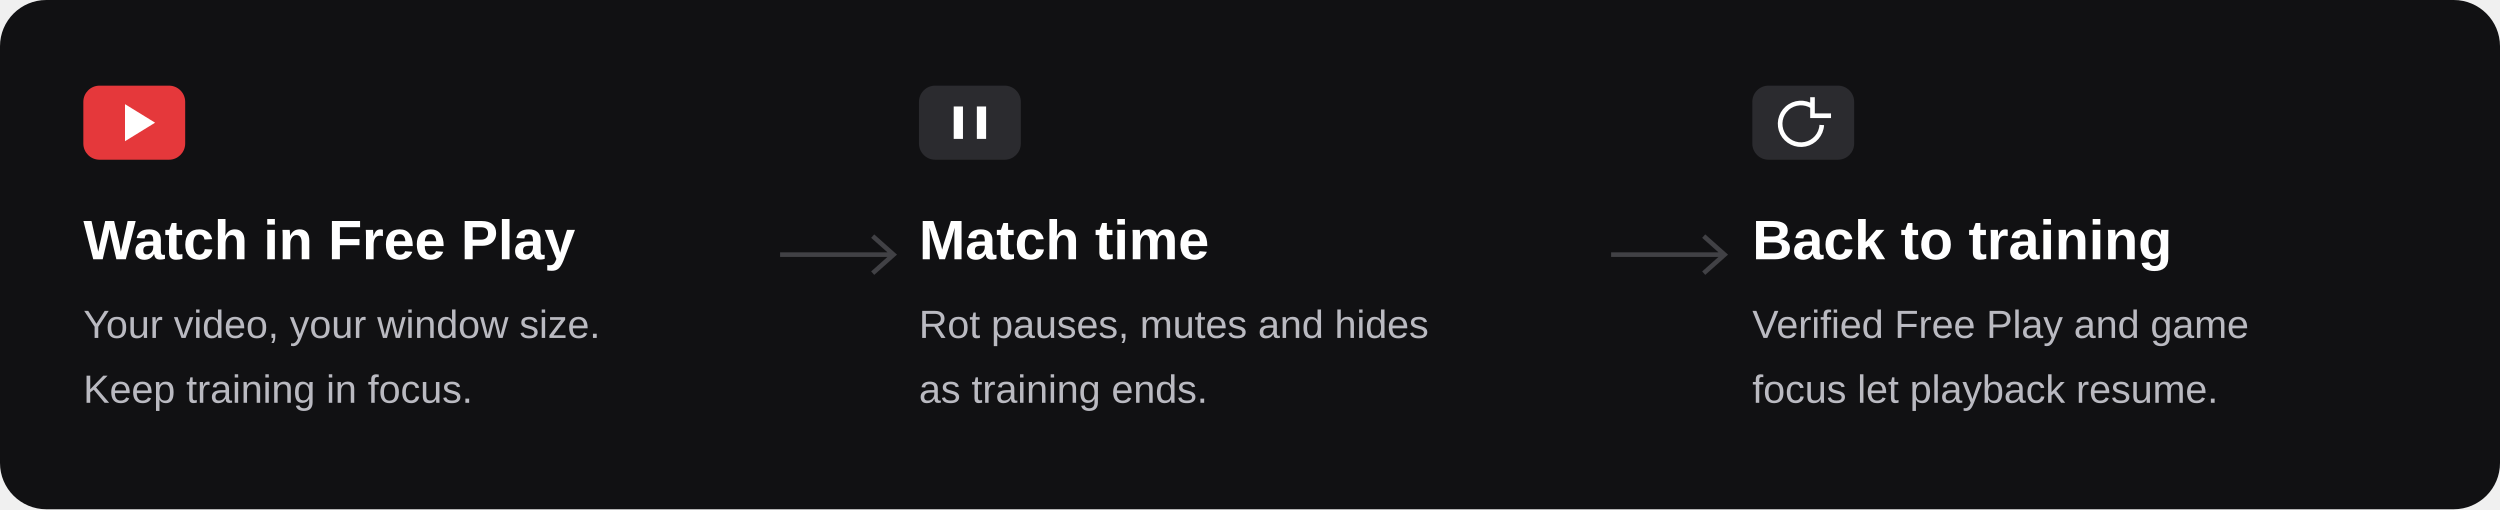
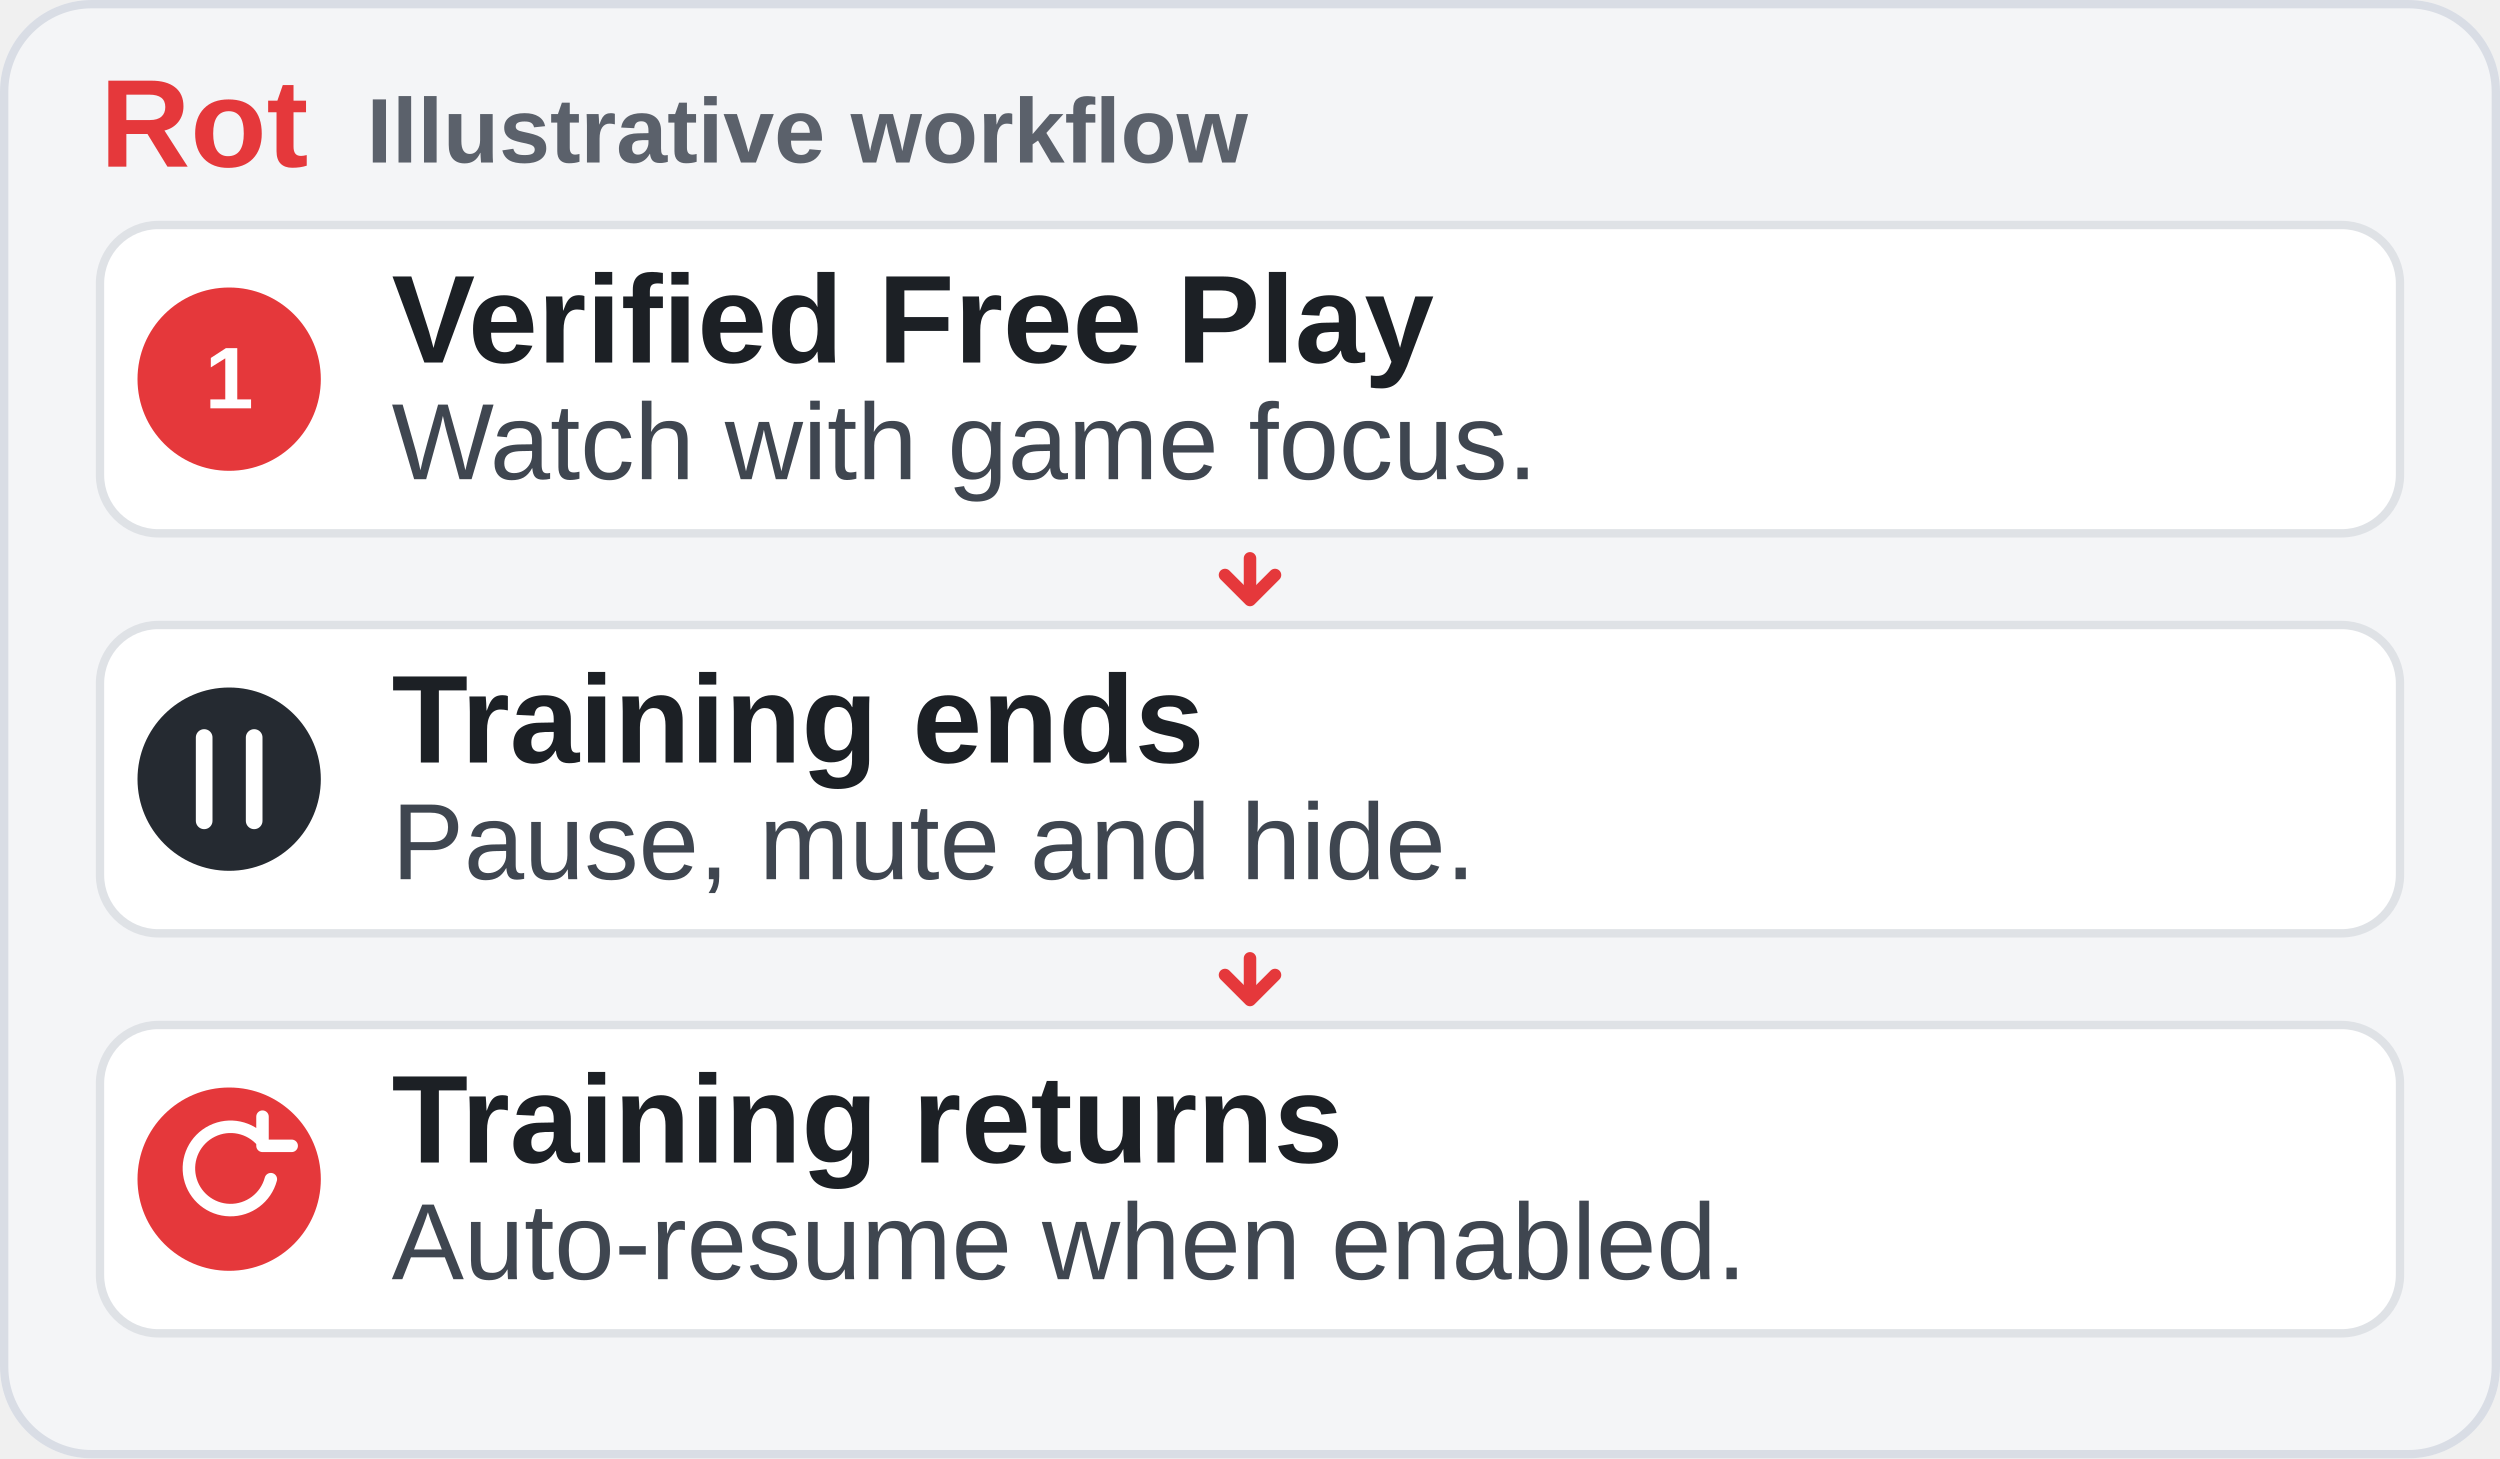
- <svg xmlns="http://www.w3.org/2000/svg" width="1080" height="220" viewBox="0 0 1080 220" role="img" aria-labelledby="title desc">
-   <rect width="1080" height="220" rx="20" fill="#111113" />
-   <g fill="none" stroke="#414145" stroke-width="2">
-     <path d="M337 110h49m-9-8 9 8-9 8M696 110h49m-9-8 9 8-9 8" />
-   </g>
-   <g font-family="Segoe UI,Arial,sans-serif">
-     <g transform="translate(36 37)">
-       <rect x="0" y="0" width="44" height="32" rx="7" fill="#e5383b" />
-       <path d="m18 8 13 8-13 8z" fill="#fff" />
-       <text x="0" y="75" fill="#fff" font-size="24" font-weight="700">Watch in Free Play</text>
-       <text x="0" y="109" fill="#babac1" font-size="17">Your video, your window size.</text>
-       <text x="0" y="137" fill="#babac1" font-size="17">Keep training in focus.</text>
+ <svg xmlns="http://www.w3.org/2000/svg" width="600" height="350" viewBox="0 0 600 350" role="img" aria-labelledby="workflow-title workflow-desc" focusable="false">
+   <rect width="600" height="350" rx="22" fill="#f4f5f7" />
+   <rect x="1" y="1" width="598" height="348" rx="21" fill="none" stroke="#d9dde5" stroke-width="2" />
+   <g font-family="Segoe UI, Arial, sans-serif">
+     <text x="24" y="40" fill="#e5383b" font-size="30" font-weight="800">Rot</text>
+     <text x="88" y="39" fill="#5b616b" font-size="22" font-weight="700">Illustrative workflow</text>
+     <g transform="translate(24 54)">
+       <rect width="552" height="74" rx="14" fill="#ffffff" stroke="#dfe2e6" stroke-width="2" />
+       <circle cx="31" cy="37" r="22" fill="#e5383b" />
+       <text x="31" y="44" text-anchor="middle" fill="#ffffff" font-size="21" font-weight="700">1</text>
+       <text x="70" y="33" fill="#1c2025" font-size="30" font-weight="700">Verified Free Play</text>
+       <text x="70" y="61" fill="#3f4650" font-size="26">Watch with game focus.</text>
    </g>
-     <g transform="translate(397 37)">
-       <rect x="0" y="0" width="44" height="32" rx="7" fill="#2b2b2f" />
-       <path d="M17 9v14m10-14v14" stroke="#fff" stroke-width="4" />
-       <text x="0" y="75" fill="#fff" font-size="24" font-weight="700">Match time</text>
-       <text x="0" y="109" fill="#babac1" font-size="17">Rot pauses, mutes and hides</text>
-       <text x="0" y="137" fill="#babac1" font-size="17">as training ends.</text>
+     <g fill="none" stroke="#e5383b" stroke-linecap="round" stroke-linejoin="round" stroke-width="3" aria-hidden="true">
+       <path d="M300 134v8" />
+       <path d="m294 138 6 6 6-6" />
    </g>
-     <g transform="translate(757 37)">
-       <rect x="0" y="0" width="44" height="32" rx="7" fill="#2b2b2f" />
-       <path d="M30 17a9 9 0 1 1-4-8m0-4v8h8" fill="none" stroke="#fff" stroke-width="2" />
-       <text x="0" y="75" fill="#fff" font-size="24" font-weight="700">Back to training</text>
-       <text x="0" y="109" fill="#babac1" font-size="17">Verified Free Play and game</text>
-       <text x="0" y="137" fill="#babac1" font-size="17">focus let playback resume.</text>
+     <g transform="translate(24 150)">
+       <rect width="552" height="74" rx="14" fill="#ffffff" stroke="#dfe2e6" stroke-width="2" />
+       <circle cx="31" cy="37" r="22" fill="#252a31" />
+       <path d="M25 27v20m12-20v20" stroke="#ffffff" stroke-linecap="round" stroke-width="4" />
+       <text x="70" y="33" fill="#1c2025" font-size="30" font-weight="700">Training ends</text>
+       <text x="70" y="61" fill="#3f4650" font-size="26">Pause, mute and hide.</text>
+     </g>
+     <g fill="none" stroke="#e5383b" stroke-linecap="round" stroke-linejoin="round" stroke-width="3" aria-hidden="true">
+       <path d="M300 230v8" />
+       <path d="m294 234 6 6 6-6" />
+     </g>
+     <g transform="translate(24 246)">
+       <rect width="552" height="74" rx="14" fill="#ffffff" stroke="#dfe2e6" stroke-width="2" />
+       <circle cx="31" cy="37" r="22" fill="#e5383b" />
+       <path d="M39 28a10 10 0 1 0 2 9m-2-15v7h7" fill="none" stroke="#ffffff" stroke-linecap="round" stroke-linejoin="round" stroke-width="3" />
+       <text x="70" y="33" fill="#1c2025" font-size="30" font-weight="700">Training returns</text>
+       <text x="70" y="61" fill="#3f4650" font-size="26">Auto-resume when enabled.</text>
    </g>
  </g>
</svg>
